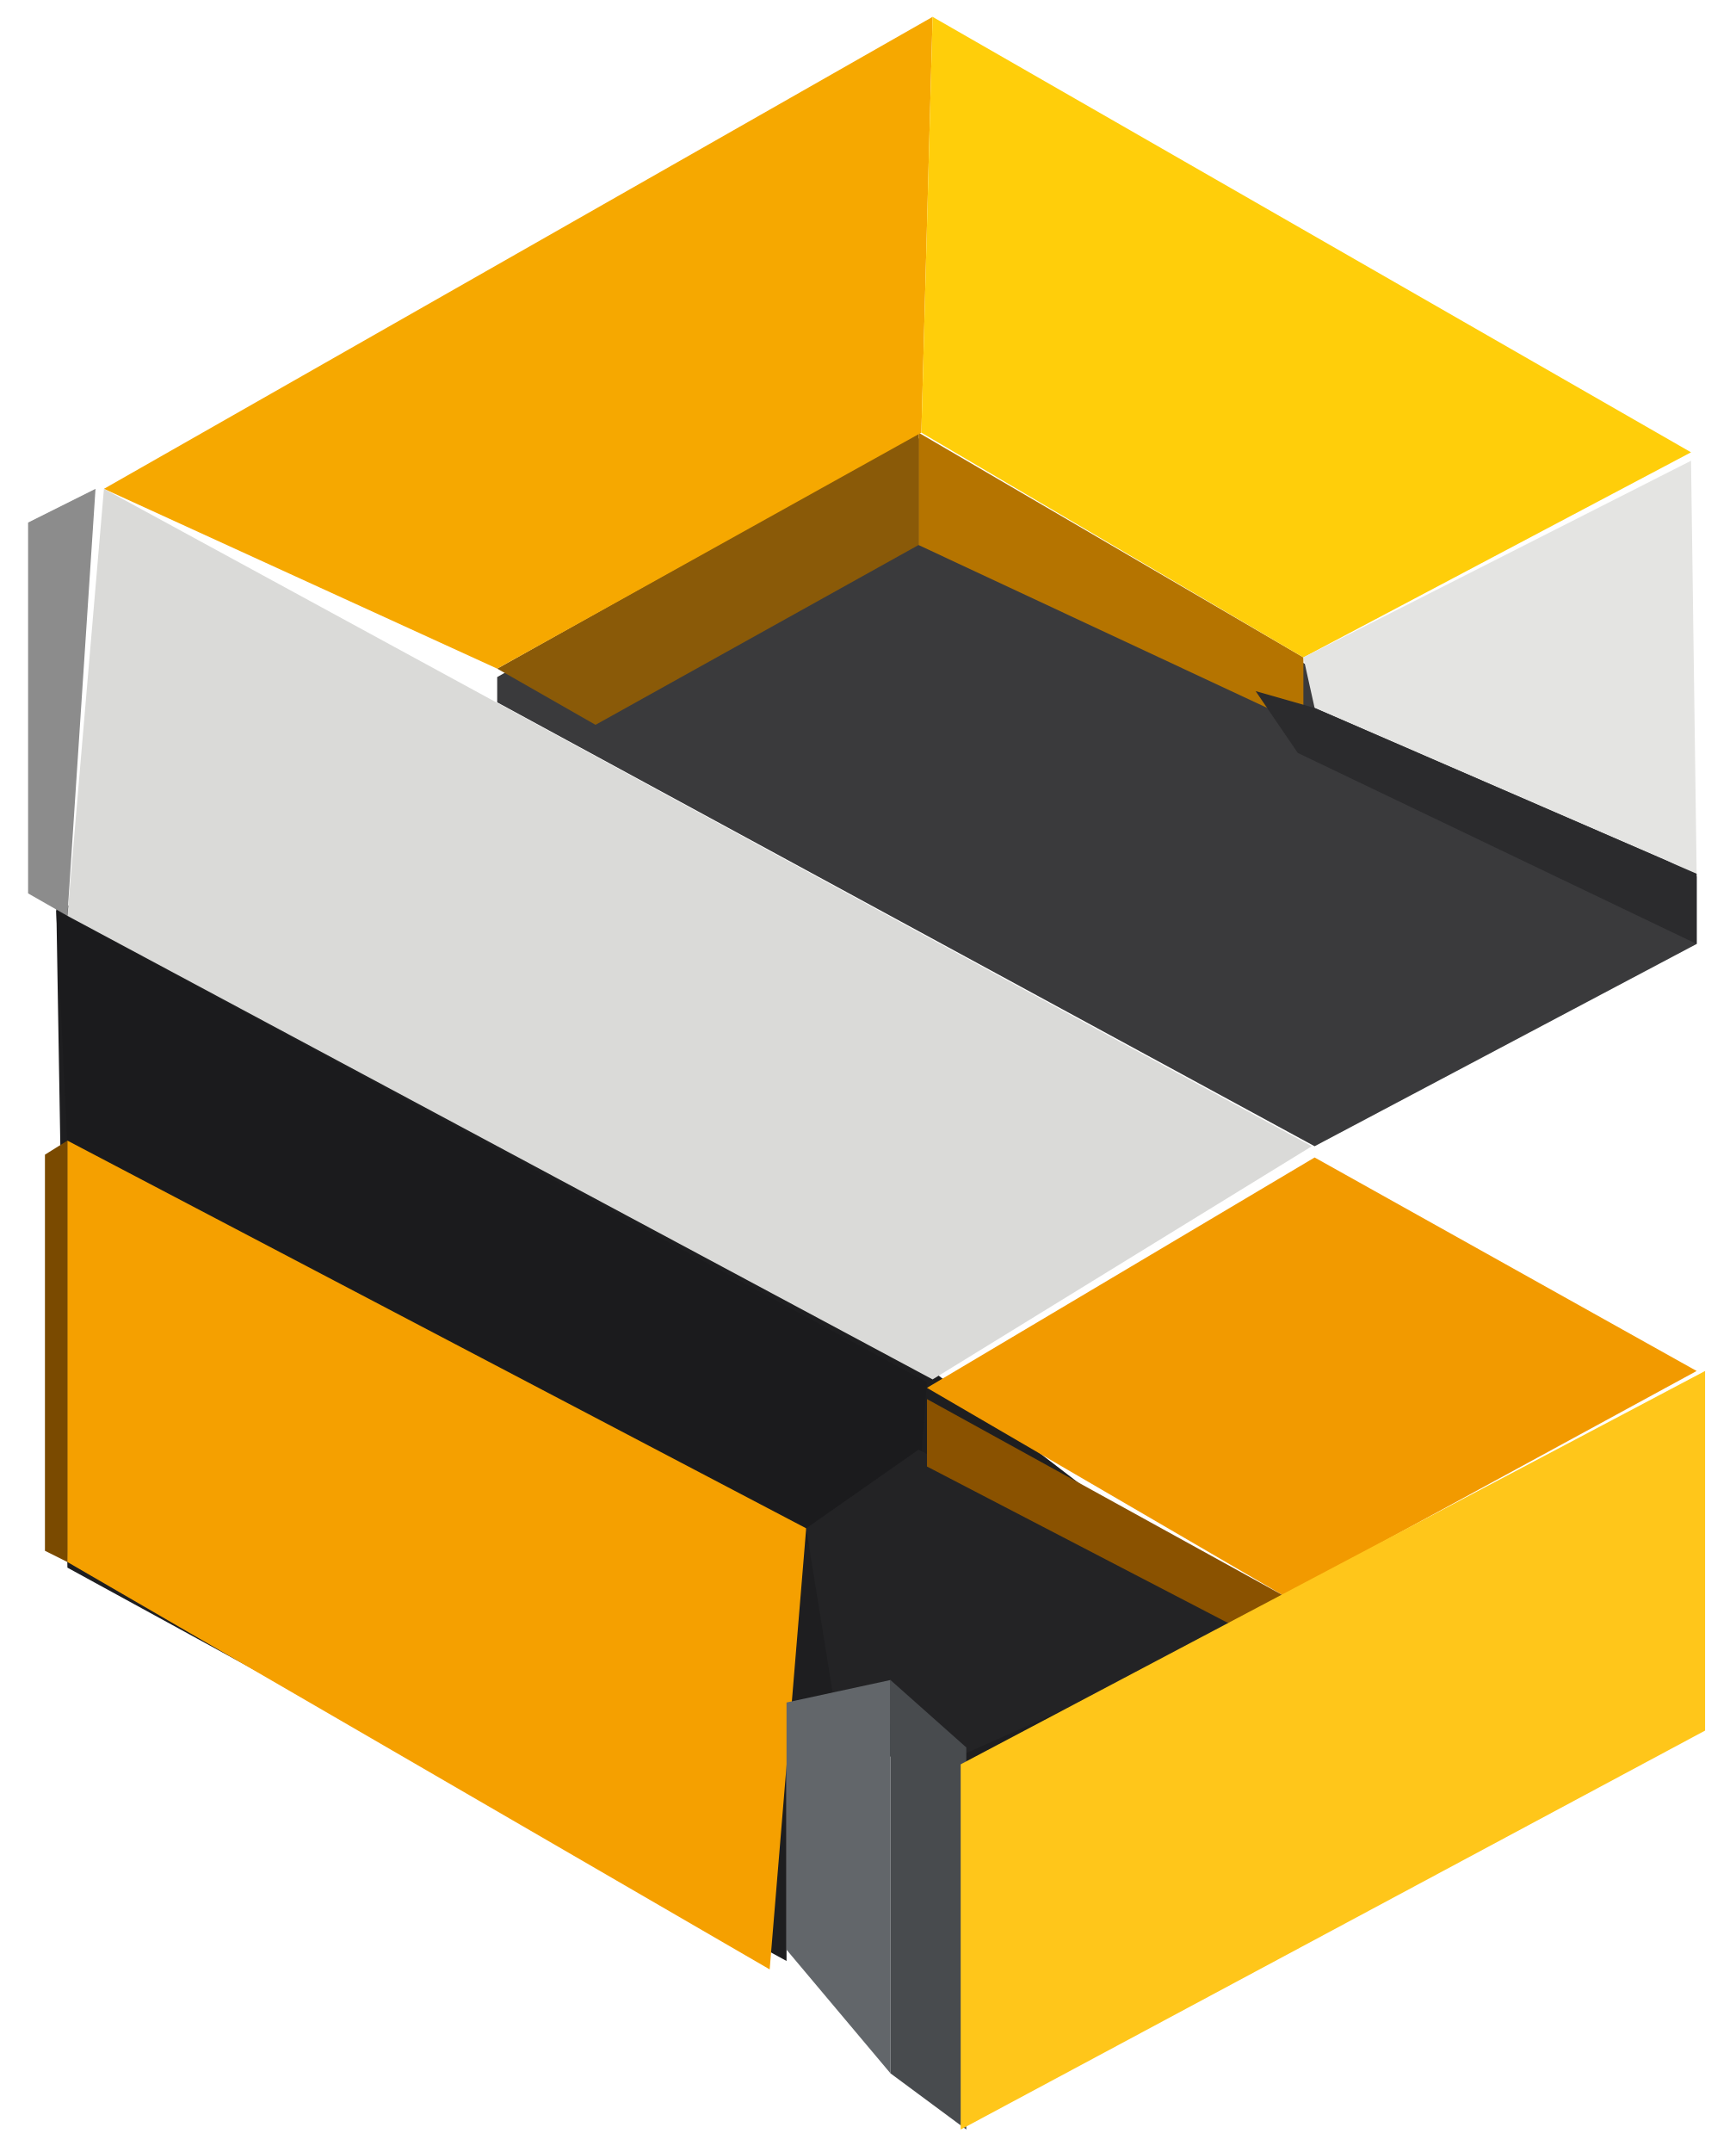
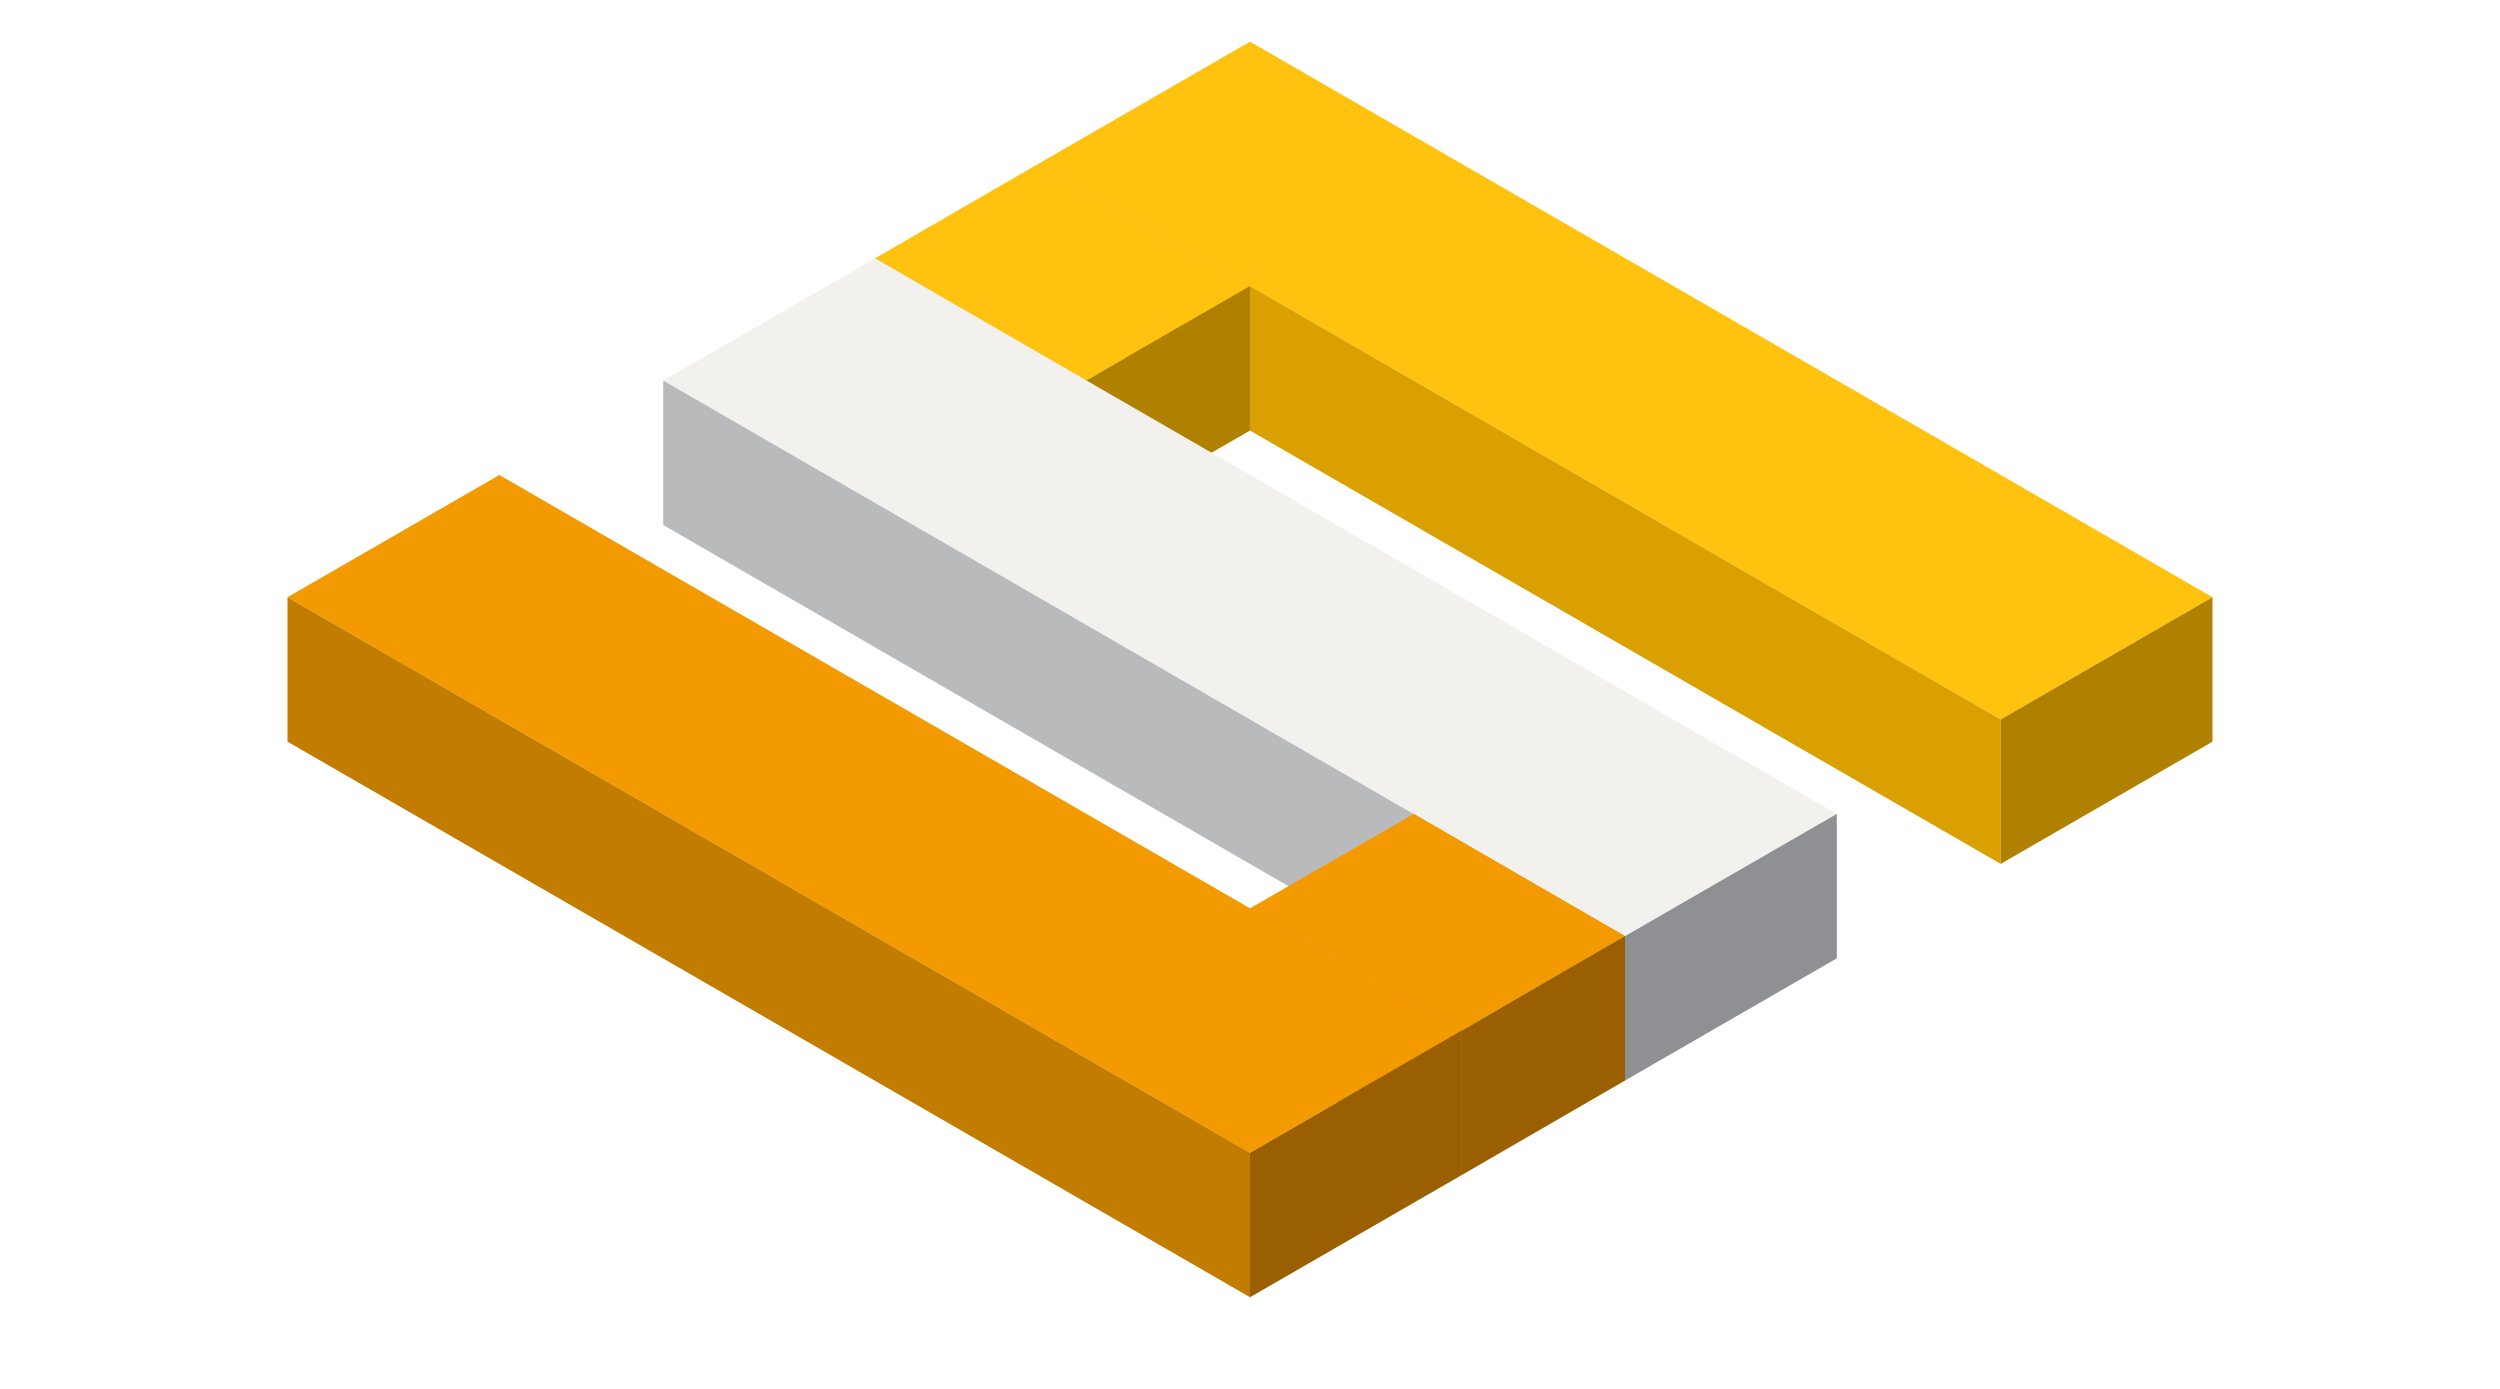
- <svg xmlns="http://www.w3.org/2000/svg" viewBox="88 84 618 766">
-   <polygon points="108,404 420,572 540,664 432,716 368,700 368,782 112,642" fill="#1e1e20" />
-   <polygon points="265,325 415,240 552,320 692,396 692,420 556,492 265,334" fill="#3a3a3c" />
-   <polygon points="265,322 415,238 415,278 300,342" fill="#8a5a08" />
-   <polygon points="415,238 552,318 552,342 415,278" fill="#b57400" />
-   <polygon points="125,258 420,90 416,238 265,322" fill="#F6A800" />
-   <polygon points="420,90 690,245 552,318 416,238" fill="#FFCE0A" />
-   <polygon points="552,318 690,248 692,395 556,336" fill="#E4E4E2" />
-   <polygon points="535,330 556,336 692,395 692,420 550,352" fill="#2b2b2d" />
-   <polygon points="108,408 418,576 416,602 376,634 112,492" fill="#1b1b1d" />
-   <polygon points="98,270 122,258 112,410 98,402" fill="#8c8c8c" />
-   <polygon points="125,258 555,492 420,575 112,410" fill="#DADAD8" />
-   <polygon points="104,495 112,490 112,640 104,636" fill="#7a4a00" />
-   <polygon points="112,490 375,628 362,785 112,640" fill="#F5A000" />
-   <polygon points="375,628 415,600 535,662 432,708 385,690" fill="#232325" />
-   <polygon points="368,690 405,682 405,822 368,778" fill="#62666a" />
-   <polygon points="405,682 432,706 432,842 405,822" fill="#484b4e" />
-   <polygon points="418,578 556,496 692,572 545,652" fill="#F29A00" />
-   <polygon points="418,582 545,652 545,672 418,606" fill="#8a5200" />
-   <polygon points="430,712 695,572 695,700 430,842" fill="#FFC61A" />
+ <svg xmlns="http://www.w3.org/2000/svg" viewBox="0 0 360 200">
+   <polygon points="180.0,6.0 318.6,86.0 288.1,103.6 149.5,23.6" fill="#FFC20E" />
+   <polygon points="149.5,23.6 288.1,103.6 288.1,124.4 149.5,44.4" fill="#D9A000" />
+   <polygon points="318.6,86.0 288.1,103.6 288.1,124.4 318.6,106.8" fill="#B08000" />
+   <polygon points="149.5,23.6 180.0,41.2 156.4,54.8 126.0,37.2" fill="#FFC20E" />
+   <polygon points="126.0,37.2 156.4,54.8 156.4,75.6 126.0,58.0" fill="#D9A000" />
+   <polygon points="180.0,41.2 156.4,54.8 156.4,75.6 180.0,62.0" fill="#B08000" />
+   <polygon points="126.0,37.2 264.5,117.2 234.0,134.8 95.5,54.8" fill="#F2F1ED" />
+   <polygon points="95.5,54.8 234.0,134.8 234.0,155.6 95.5,75.6" fill="#B9BABC" />
+   <polygon points="264.5,117.2 234.0,134.8 234.0,155.6 264.5,138.0" fill="#8F9093" />
+   <polygon points="203.6,117.2 234.0,134.8 210.5,148.4 180.0,130.8" fill="#F29A00" />
+   <polygon points="180.0,130.8 210.5,148.4 210.5,169.2 180.0,151.6" fill="#C27C00" />
+   <polygon points="234.0,134.8 210.5,148.4 210.5,169.2 234.0,155.6" fill="#995F00" />
+   <polygon points="71.9,68.4 210.5,148.4 180.0,166.0 41.4,86.0" fill="#F29A00" />
+   <polygon points="41.4,86.0 180.0,166.0 180.0,186.8 41.4,106.8" fill="#C27C00" />
+   <polygon points="210.5,148.4 180.0,166.0 180.0,186.8 210.5,169.2" fill="#995F00" />
</svg>
